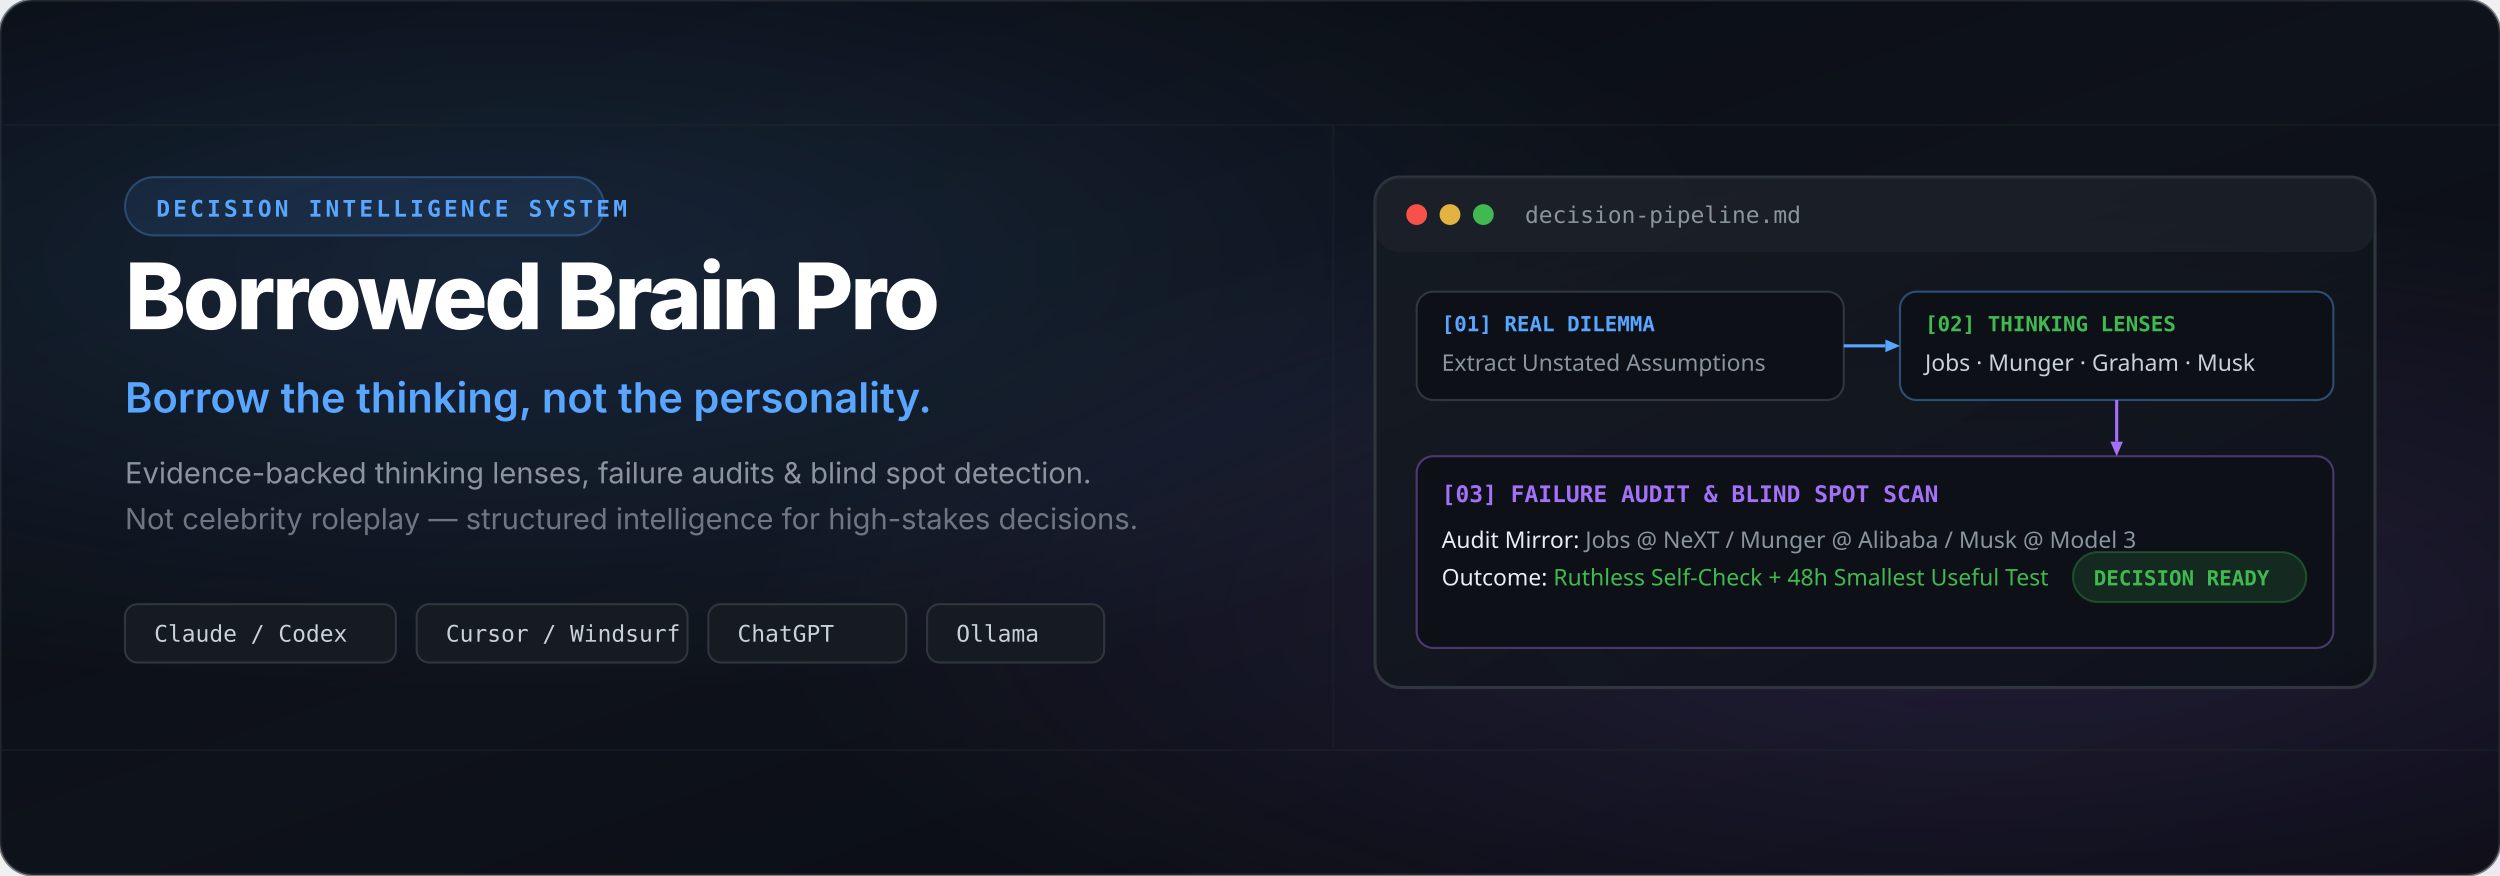
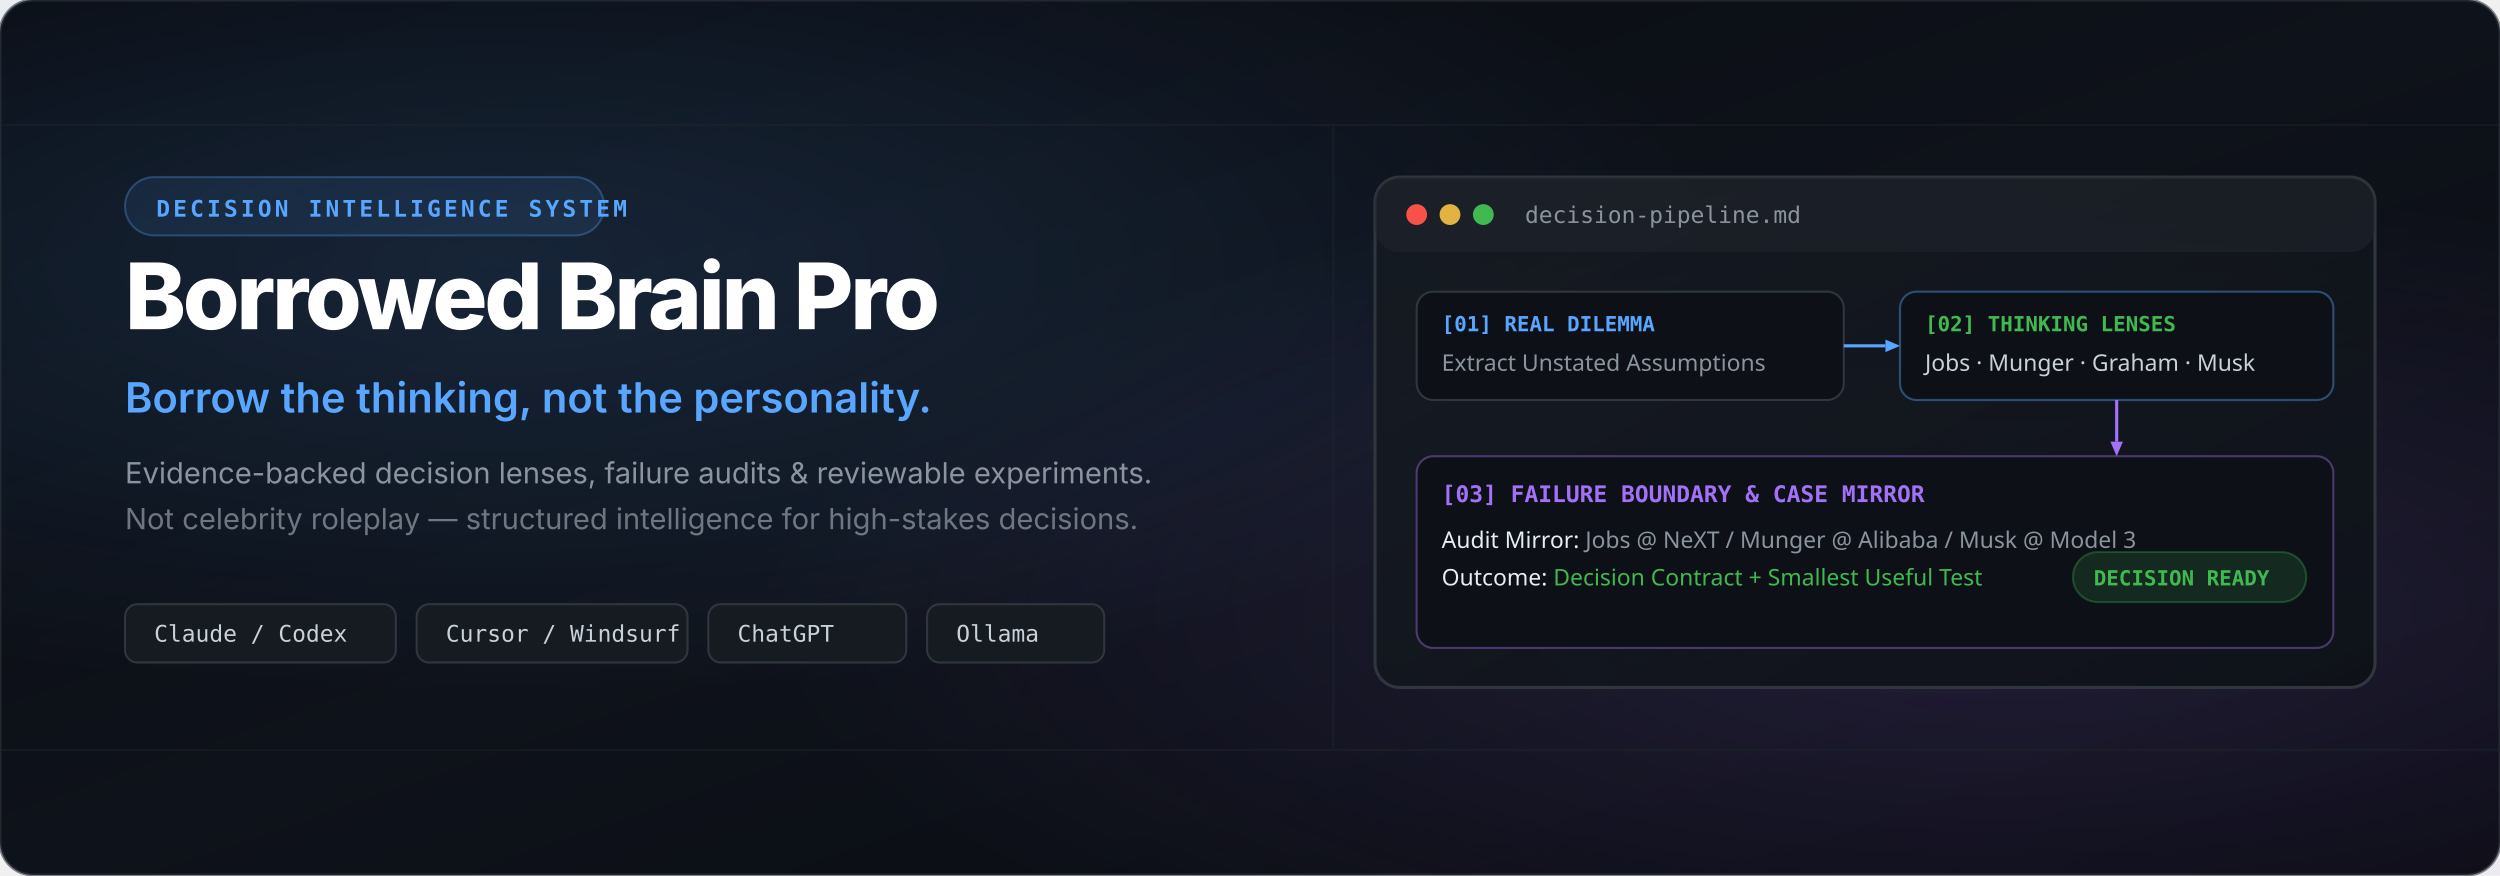
<svg xmlns="http://www.w3.org/2000/svg" viewBox="0 0 1200 420" role="img" aria-label="Borrowed Brain Pro Banner">
  <defs>
    <linearGradient id="bg-grad" x1="0%" y1="0%" x2="100%" y2="100%">
      <stop offset="0%" stop-color="#080a0f" />
      <stop offset="50%" stop-color="#0e121a" />
      <stop offset="100%" stop-color="#080a0f" />
    </linearGradient>
    <radialGradient id="blue-glow" cx="20%" cy="30%" r="50%">
      <stop offset="0%" stop-color="#58a6ff" stop-opacity="0.15" />
      <stop offset="100%" stop-color="#58a6ff" stop-opacity="0" />
    </radialGradient>
    <radialGradient id="purple-glow" cx="80%" cy="70%" r="50%">
      <stop offset="0%" stop-color="#a371f7" stop-opacity="0.15" />
      <stop offset="100%" stop-color="#a371f7" stop-opacity="0" />
    </radialGradient>
    <linearGradient id="card-bg" x1="0%" y1="0%" x2="100%" y2="100%">
      <stop offset="0%" stop-color="#161b22" stop-opacity="0.8" />
      <stop offset="100%" stop-color="#0d1117" stop-opacity="0.9" />
    </linearGradient>
  </defs>
  <rect width="1200" height="420" rx="16" fill="url(#bg-grad)" />
  <rect width="1200" height="420" fill="url(#blue-glow)" />
  <rect width="1200" height="420" fill="url(#purple-glow)" />
  <rect width="1200" height="420" rx="16" fill="none" stroke="#30363d" stroke-width="1.5" opacity="0.6" />
  <g stroke="#21262d" stroke-width="1" opacity="0.4">
    <line x1="0" y1="60" x2="1200" y2="60" />
    <line x1="0" y1="360" x2="1200" y2="360" />
    <line x1="640" y1="60" x2="640" y2="360" />
  </g>
  <rect x="60" y="85" width="230" height="28" rx="14" fill="rgba(88, 166, 255, 0.1)" stroke="rgba(88, 166, 255, 0.3)" stroke-width="1" />
  <text x="75" y="104" font-family="'Geist Mono', Consolas, monospace" font-size="11" font-weight="600" fill="#58a6ff" letter-spacing="1.5">DECISION INTELLIGENCE SYSTEM</text>
  <text x="60" y="158" font-family="'Geist', -apple-system, sans-serif" font-size="44" font-weight="800" fill="#ffffff" letter-spacing="-1.5">Borrowed Brain Pro</text>
  <text x="60" y="198" font-family="'Geist', -apple-system, sans-serif" font-size="20" font-weight="600" fill="#58a6ff">Borrow the thinking, not the personality.</text>
-   <text x="60" y="232" font-family="'Geist', -apple-system, sans-serif" font-size="14" fill="#8b949e">Evidence-backed thinking lenses, failure audits &amp; blind spot detection.</text>
+   <text x="60" y="232" font-family="'Geist', -apple-system, sans-serif" font-size="14" fill="#8b949e">Evidence-backed decision lenses, failure audits &amp; reviewable experiments.</text>
  <text x="60" y="254" font-family="'Geist', -apple-system, sans-serif" font-size="14" fill="#6e7681">Not celebrity roleplay — structured intelligence for high-stakes decisions.</text>
  <g transform="translate(60, 290)">
    <rect x="0" y="0" width="130" height="28" rx="6" fill="#161b22" stroke="#30363d" stroke-width="1" />
    <text x="14" y="18" font-family="'Geist Mono', monospace" font-size="11" fill="#c9d1d9">Claude / Codex</text>
    <rect x="140" y="0" width="130" height="28" rx="6" fill="#161b22" stroke="#30363d" stroke-width="1" />
    <text x="154" y="18" font-family="'Geist Mono', monospace" font-size="11" fill="#c9d1d9">Cursor / Windsurf</text>
    <rect x="280" y="0" width="95" height="28" rx="6" fill="#161b22" stroke="#30363d" stroke-width="1" />
    <text x="294" y="18" font-family="'Geist Mono', monospace" font-size="11" fill="#c9d1d9">ChatGPT</text>
    <rect x="385" y="0" width="85" height="28" rx="6" fill="#161b22" stroke="#30363d" stroke-width="1" />
    <text x="399" y="18" font-family="'Geist Mono', monospace" font-size="11" fill="#c9d1d9">Ollama</text>
  </g>
  <g transform="translate(660, 85)">
    <rect x="0" y="0" width="480" height="245" rx="12" fill="url(#card-bg)" stroke="#30363d" stroke-width="1.5" />
    <rect x="0" y="0" width="480" height="36" rx="12" fill="#21262d" opacity="0.5" />
    <circle cx="20" cy="18" r="5" fill="#f85149" />
    <circle cx="36" cy="18" r="5" fill="#e3b341" />
    <circle cx="52" cy="18" r="5" fill="#3fb950" />
    <text x="72" y="22" font-family="'Geist Mono', monospace" font-size="11" fill="#8b949e">decision-pipeline.md</text>
    <rect x="20" y="55" width="205" height="52" rx="8" fill="#0d1117" stroke="#30363d" stroke-width="1" />
    <text x="32" y="74" font-family="'Geist Mono', monospace" font-size="10" font-weight="600" fill="#58a6ff">[01] REAL DILEMMA</text>
    <text x="32" y="93" font-family="'Geist', sans-serif" font-size="11" fill="#8b949e">Extract Unstated Assumptions</text>
    <path d="M 225 81 L 245 81" stroke="#58a6ff" stroke-width="1.5" />
    <polygon points="245,78 252,81 245,84" fill="#58a6ff" />
    <rect x="252" y="55" width="208" height="52" rx="8" fill="#0d1117" stroke="rgba(88, 166, 255, 0.4)" stroke-width="1" />
    <text x="264" y="74" font-family="'Geist Mono', monospace" font-size="10" font-weight="600" fill="#3fb950">[02] THINKING LENSES</text>
    <text x="264" y="93" font-family="'Geist', sans-serif" font-size="11" fill="#c9d1d9">Jobs · Munger · Graham · Musk</text>
    <path d="M 356 107 L 356 127" stroke="#a371f7" stroke-width="1.5" />
    <polygon points="353,127 356,134 359,127" fill="#a371f7" />
    <rect x="20" y="134" width="440" height="92" rx="8" fill="#0d1117" stroke="rgba(163, 113, 247, 0.4)" stroke-width="1" />
-     <text x="32" y="156" font-family="'Geist Mono', monospace" font-size="11" font-weight="700" fill="#a371f7">[03] FAILURE AUDIT &amp; BLIND SPOT SCAN</text>
+     <text x="32" y="156" font-family="'Geist Mono', monospace" font-size="11" font-weight="700" fill="#a371f7">[03] FAILURE BOUNDARY &amp; CASE MIRROR</text>
    <text x="32" y="178" font-family="'Geist', sans-serif" font-size="11" fill="#e6edf3">Audit Mirror: <tspan fill="#8b949e">Jobs @ NeXT / Munger @ Alibaba / Musk @ Model 3</tspan>
    </text>
-     <text x="32" y="196" font-family="'Geist', sans-serif" font-size="11" fill="#e6edf3">Outcome: <tspan fill="#3fb950">Ruthless Self-Check + 48h Smallest Useful Test</tspan>
+     <text x="32" y="196" font-family="'Geist', sans-serif" font-size="11" fill="#e6edf3">Outcome: <tspan fill="#3fb950">Decision Contract + Smallest Useful Test</tspan>
    </text>
    <rect x="335" y="180" width="112" height="24" rx="12" fill="rgba(63, 185, 80, 0.15)" stroke="rgba(63, 185, 80, 0.3)" stroke-width="1" />
    <text x="345" y="196" font-family="'Geist Mono', monospace" font-size="10" font-weight="600" fill="#3fb950">DECISION READY</text>
  </g>
</svg>
